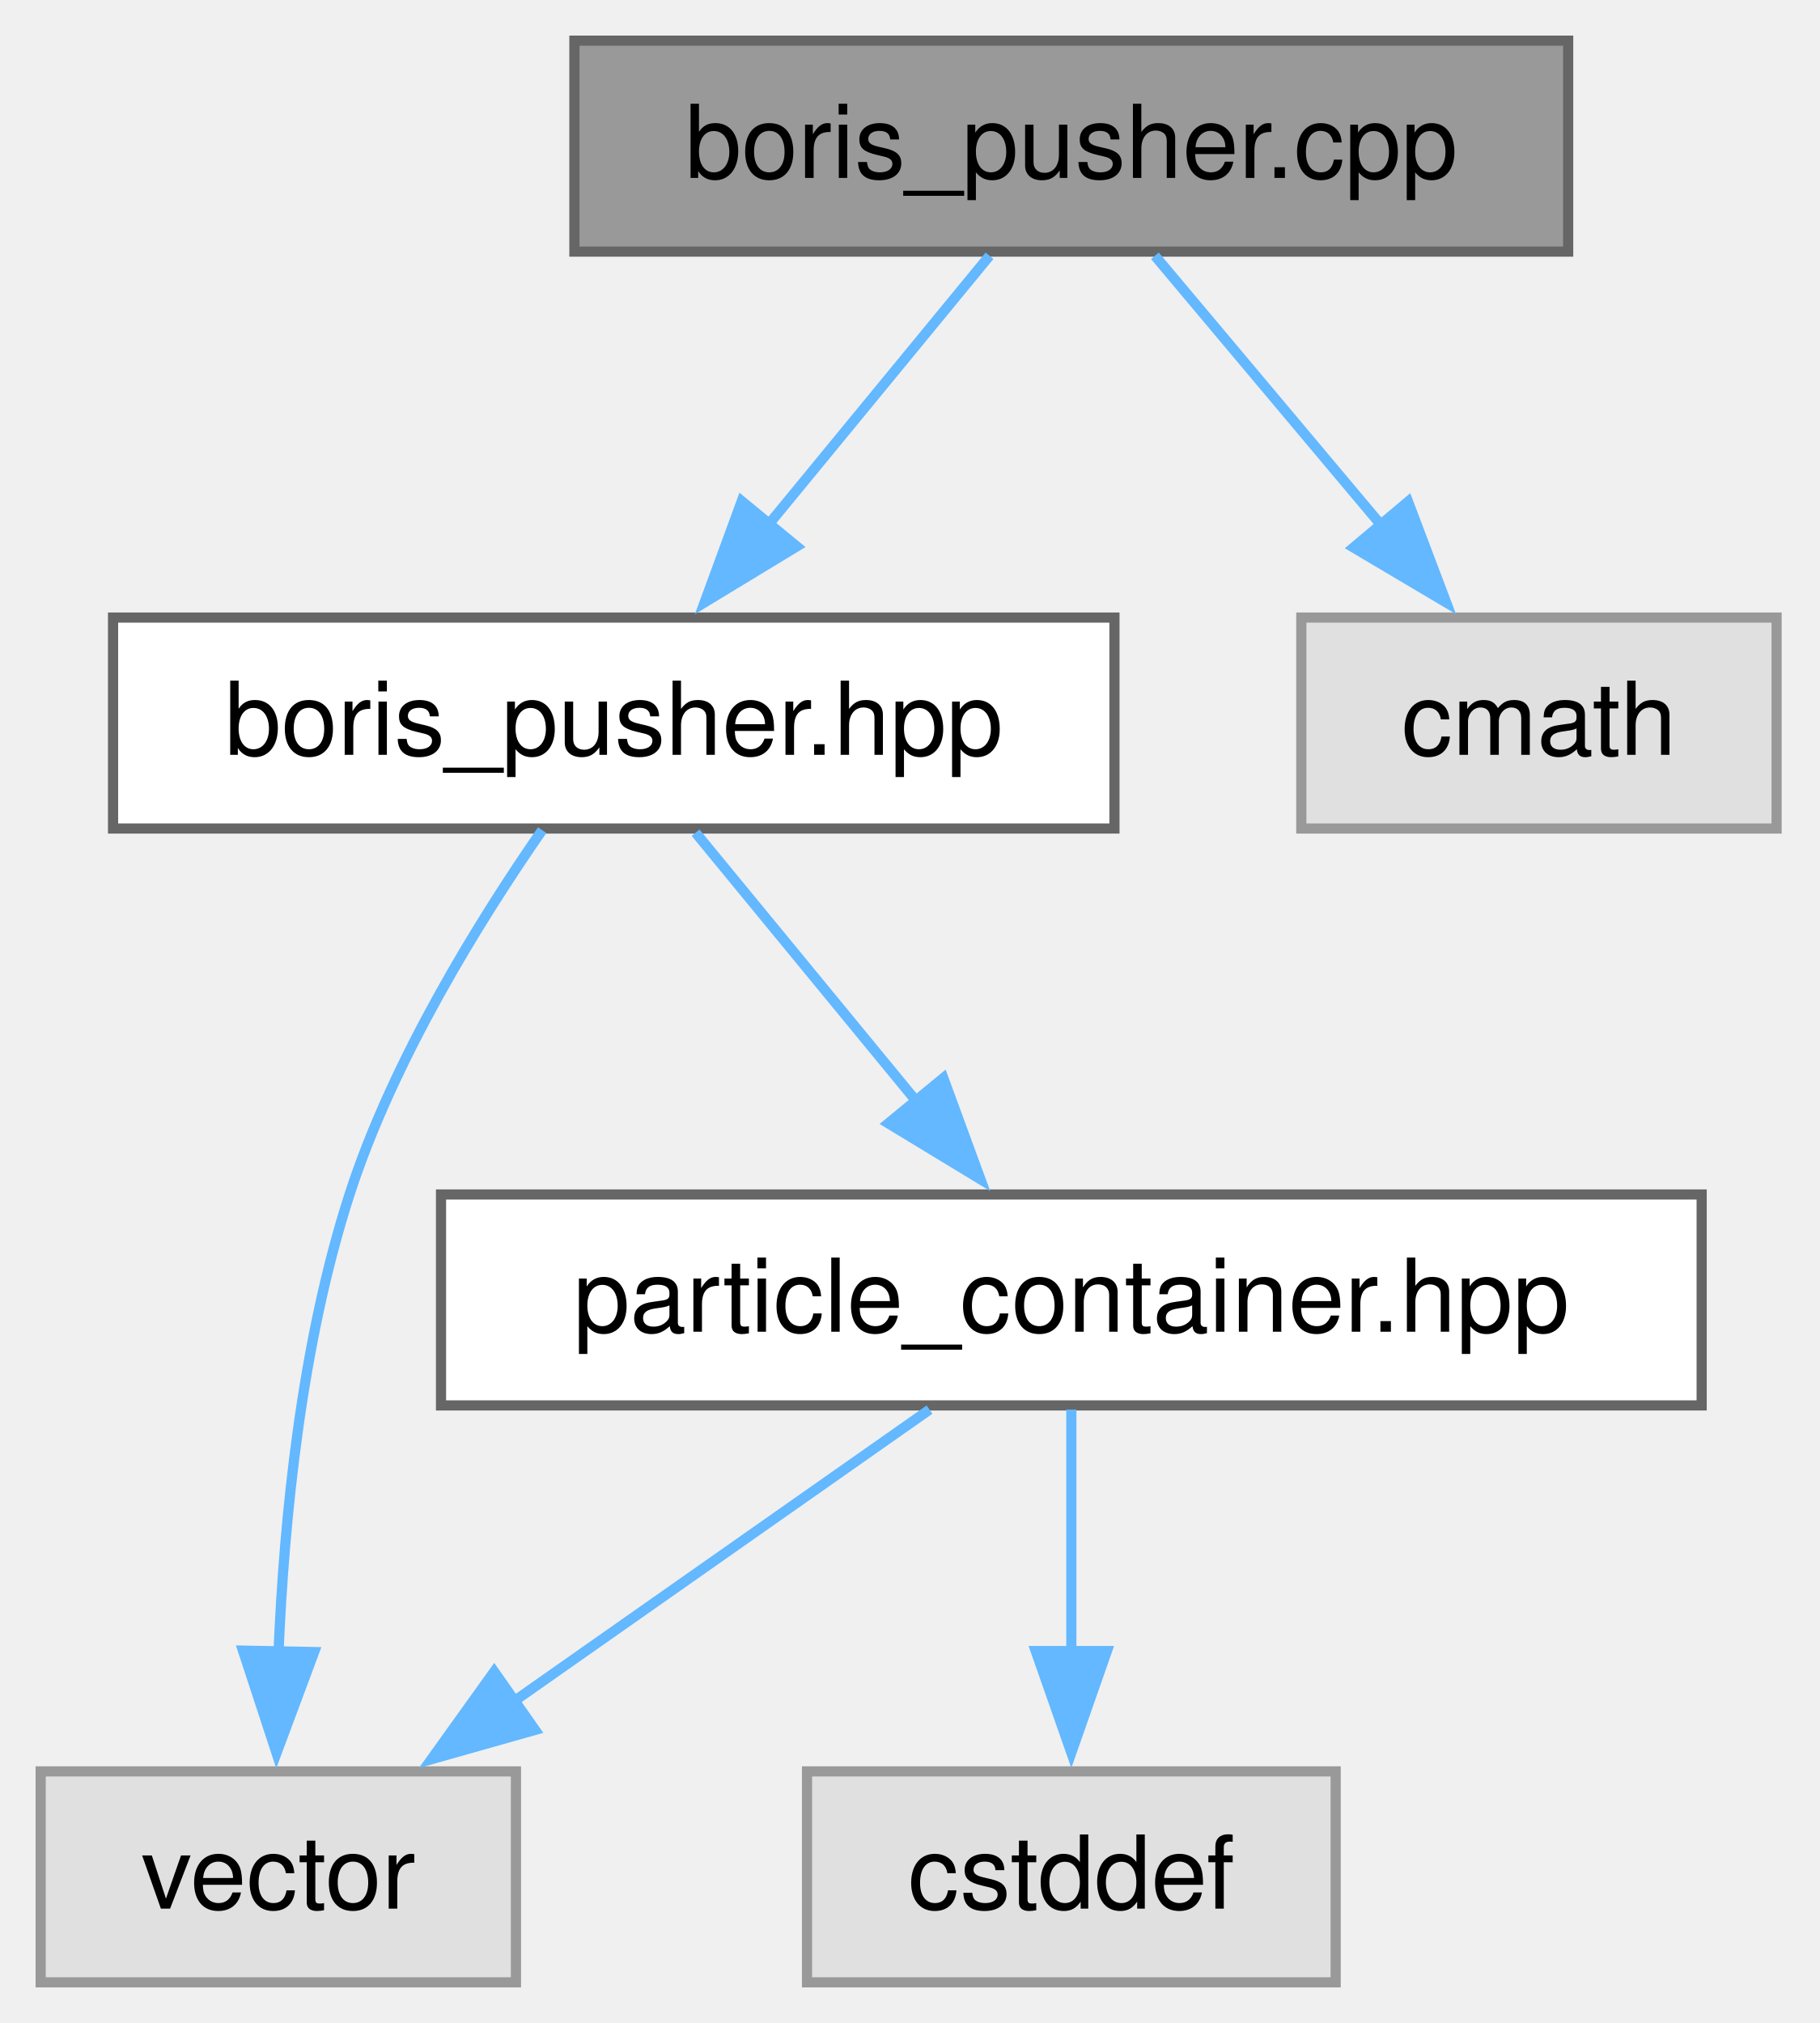
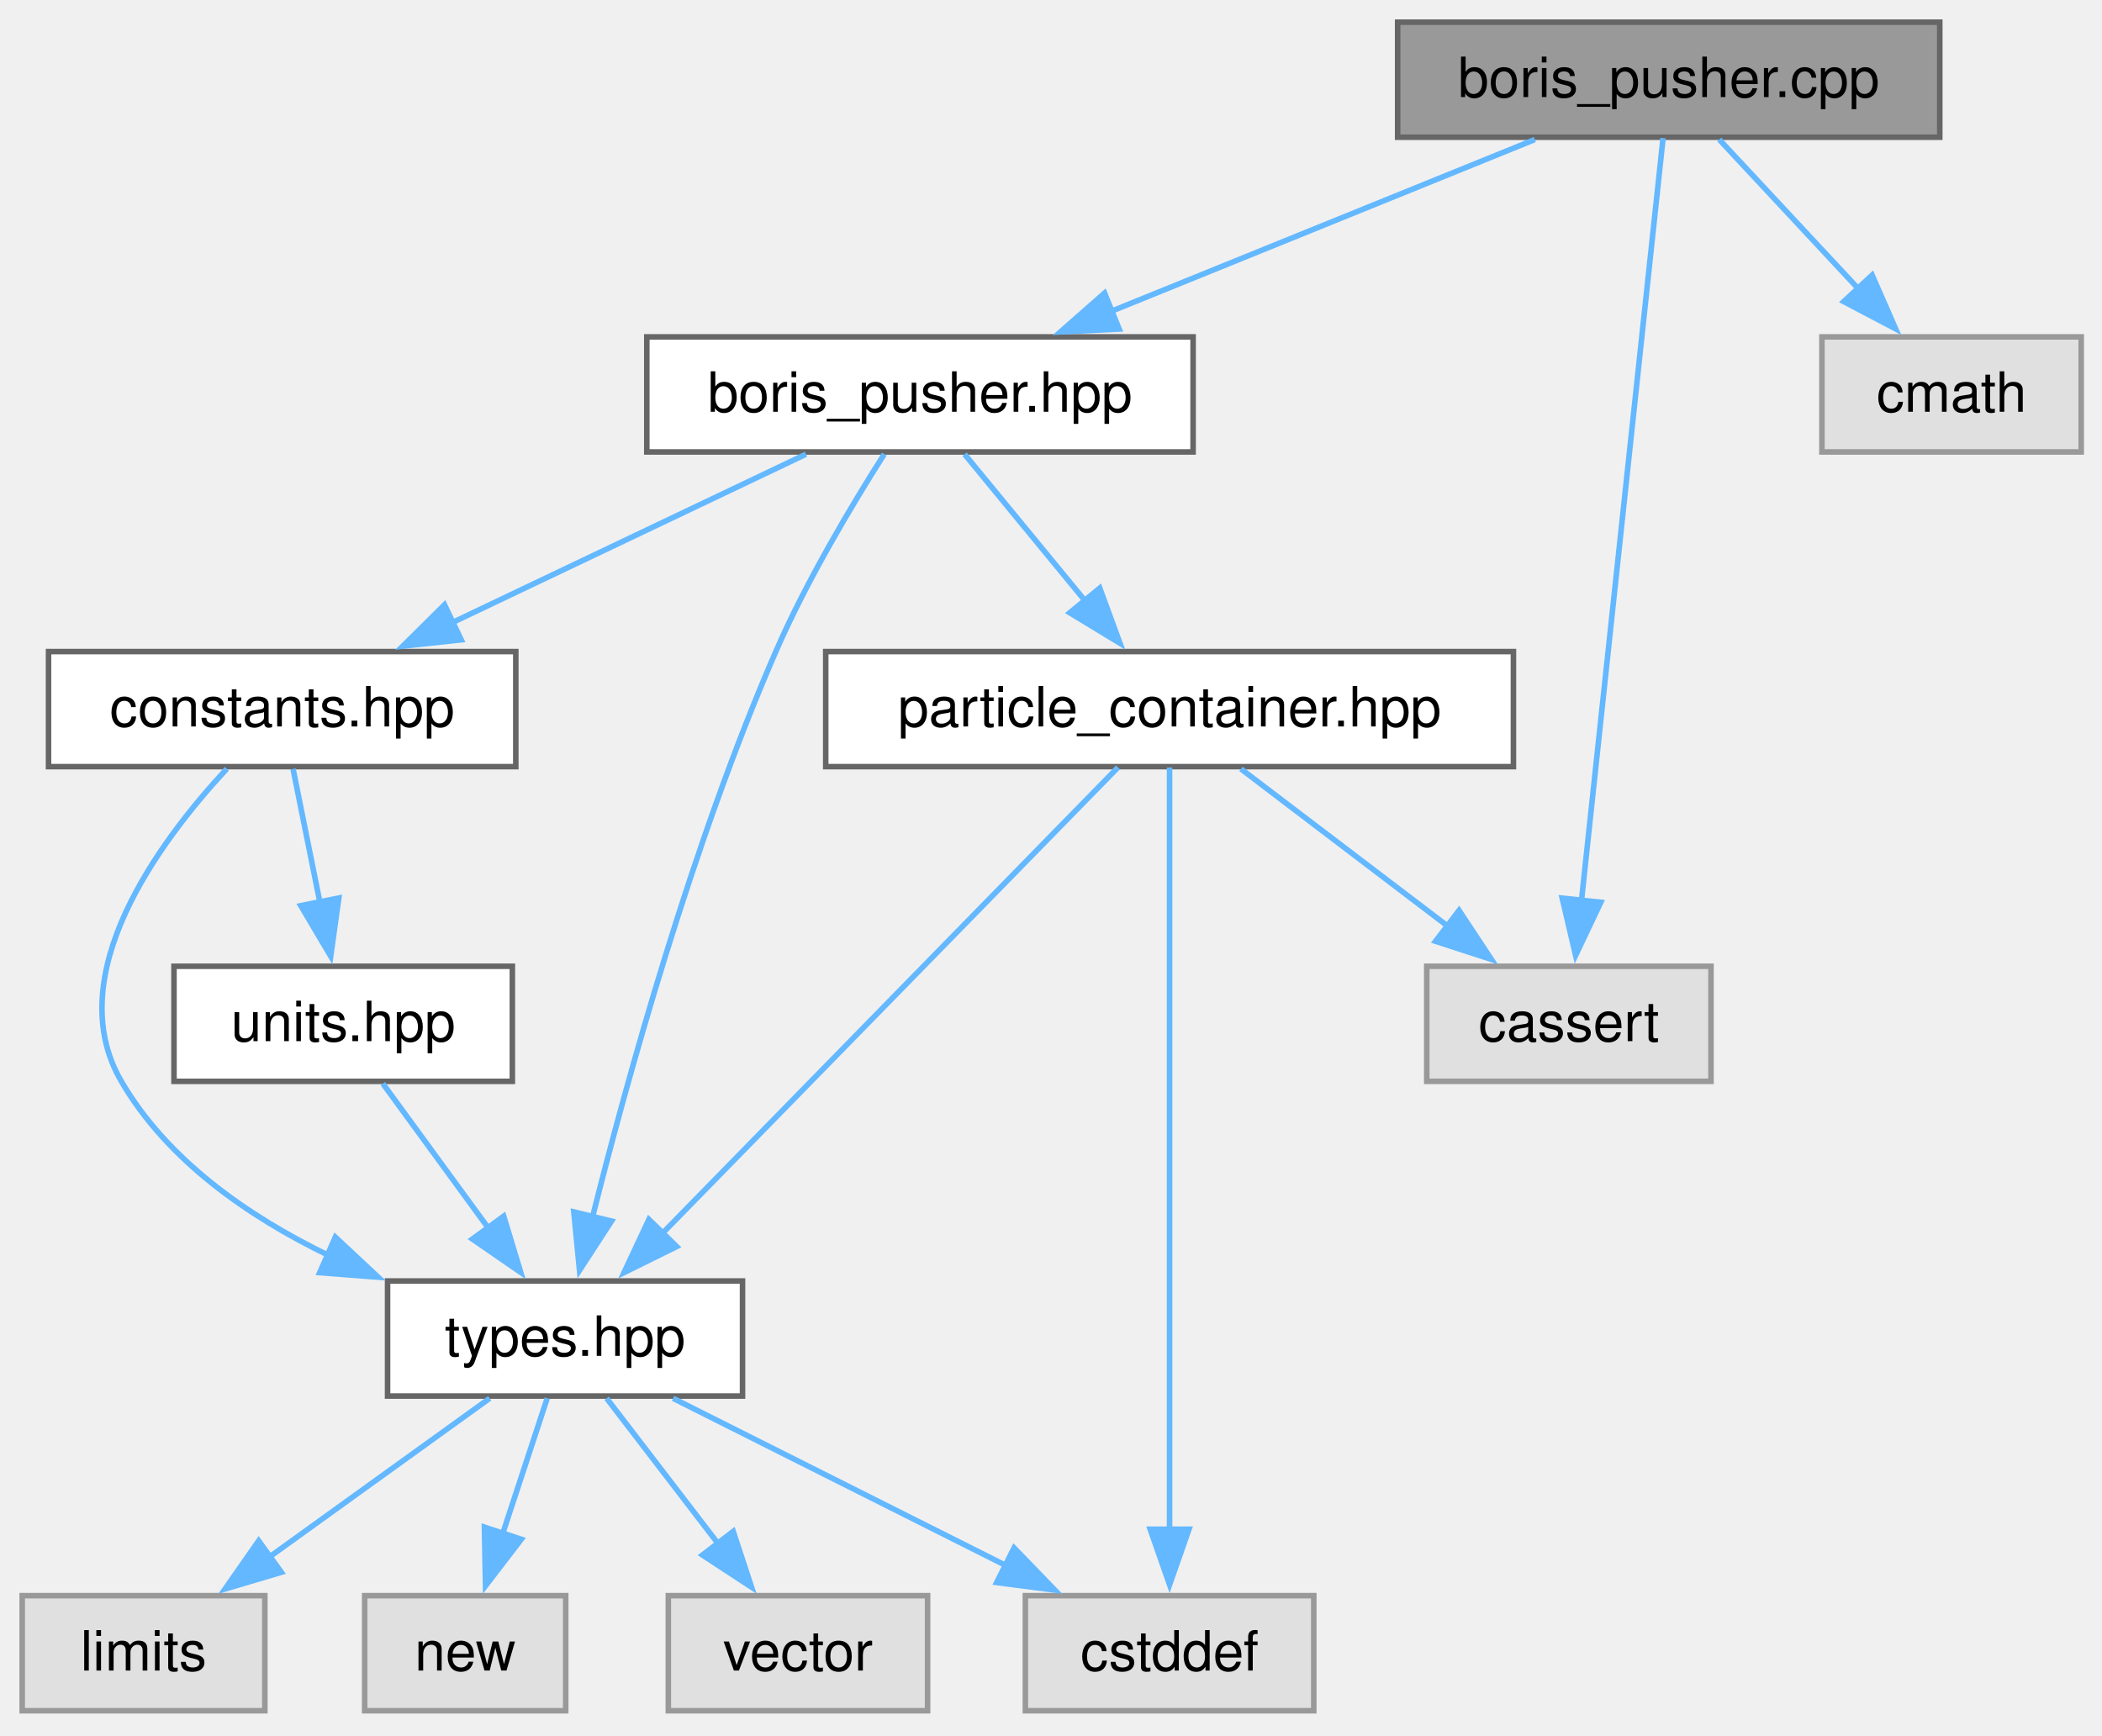
- <svg xmlns="http://www.w3.org/2000/svg" xmlns:xlink="http://www.w3.org/1999/xlink" width="179pt" height="199pt" viewBox="0.00 0.00 179.00 199.00">
-   <g id="graph0" class="graph" transform="scale(1 1) rotate(0) translate(4 195)">
+ <svg xmlns="http://www.w3.org/2000/svg" xmlns:xlink="http://www.w3.org/1999/xlink" width="379pt" height="313pt" viewBox="0.00 0.00 379.00 313.00">
+   <g id="graph0" class="graph" transform="scale(1 1) rotate(0) translate(4 308.5)">
    <g id="Node000001" class="node">
      <g id="a_Node000001">
        <a xlink:title=" ">
-           <polygon fill="#999999" stroke="#666666" points="150.25,-191 52.5,-191 52.5,-170.25 150.25,-170.25 150.25,-191" />
-           <text xml:space="preserve" text-anchor="middle" x="101.38" y="-177.5" font-family="Helvetica,sans-Serif" font-size="10.00">boris_pusher.cpp</text>
+           <polygon fill="#999999" stroke="#666666" points="345.75,-304.5 248,-304.5 248,-283.75 345.75,-283.75 345.75,-304.5" />
+           <text xml:space="preserve" text-anchor="middle" x="296.88" y="-291" font-family="Helvetica,sans-Serif" font-size="10.00">boris_pusher.cpp</text>
        </a>
      </g>
    </g>
    <g id="Node000002" class="node">
      <g id="a_Node000002">
-         <a xlink:href="boris__pusher_8hpp.html" target="_top" xlink:title=" ">
-           <polygon fill="white" stroke="#666666" points="105.62,-134.25 7.12,-134.25 7.12,-113.5 105.62,-113.5 105.62,-134.25" />
-           <text xml:space="preserve" text-anchor="middle" x="56.38" y="-120.75" font-family="Helvetica,sans-Serif" font-size="10.00">boris_pusher.hpp</text>
+         <a xlink:href="boris__pusher_8hpp.html" target="_top" xlink:title="Релятивистский толкатель частиц по схеме Бориса и баллистический дрейф для SoA-контейнера.">
+           <polygon fill="white" stroke="#666666" points="211.12,-247.75 112.62,-247.75 112.62,-227 211.12,-227 211.12,-247.75" />
+           <text xml:space="preserve" text-anchor="middle" x="161.88" y="-234.25" font-family="Helvetica,sans-Serif" font-size="10.00">boris_pusher.hpp</text>
        </a>
      </g>
    </g>
    <g id="edge1_Node000001_Node000002" class="edge">
      <g id="a_edge1_Node000001_Node000002">
        <a xlink:title=" ">
-           <path fill="none" stroke="#63b8ff" d="M93.33,-169.84C87.31,-162.52 78.91,-152.29 71.63,-143.44" />
-           <polygon fill="#63b8ff" stroke="#63b8ff" points="74.37,-141.25 65.31,-135.75 68.96,-145.7 74.37,-141.25" />
+           <path fill="none" stroke="#63b8ff" d="M272.74,-283.34C251.43,-274.69 220.12,-262 196.21,-252.3" />
+           <polygon fill="#63b8ff" stroke="#63b8ff" points="197.79,-249.16 187.2,-248.65 195.16,-255.65 197.79,-249.16" />
+         </a>
+       </g>
+     </g>
+     <g id="Node000011" class="node">
+       <g id="a_Node000011">
+         <a xlink:title=" ">
+           <polygon fill="#e0e0e0" stroke="#999999" points="304.5,-134.25 253.25,-134.25 253.25,-113.5 304.5,-113.5 304.5,-134.25" />
+           <text xml:space="preserve" text-anchor="middle" x="278.88" y="-120.75" font-family="Helvetica,sans-Serif" font-size="10.00">cassert</text>
+         </a>
+       </g>
+     </g>
+     <g id="edge15_Node000001_Node000011" class="edge">
+       <g id="a_edge15_Node000001_Node000011">
+         <a xlink:title=" ">
+           <path fill="none" stroke="#63b8ff" d="M295.86,-283.6C293.03,-257.23 285.07,-182.83 281.14,-146.03" />
+           <polygon fill="#63b8ff" stroke="#63b8ff" points="284.63,-145.79 280.09,-136.22 277.67,-146.54 284.63,-145.79" />
+         </a>
+       </g>
+     </g>
+     <g id="Node000012" class="node">
+       <g id="a_Node000012">
+         <a xlink:title=" ">
+           <polygon fill="#e0e0e0" stroke="#999999" points="371.25,-247.75 324.5,-247.75 324.5,-227 371.25,-227 371.25,-247.75" />
+           <text xml:space="preserve" text-anchor="middle" x="347.88" y="-234.25" font-family="Helvetica,sans-Serif" font-size="10.00">cmath</text>
+         </a>
+       </g>
+     </g>
+     <g id="edge16_Node000001_Node000012" class="edge">
+       <g id="a_edge16_Node000001_Node000012">
+         <a xlink:title=" ">
+           <path fill="none" stroke="#63b8ff" d="M305.99,-283.34C312.96,-275.86 322.74,-265.36 331.11,-256.38" />
+           <polygon fill="#63b8ff" stroke="#63b8ff" points="333.55,-258.89 337.8,-249.19 328.43,-254.12 333.55,-258.89" />
+         </a>
+       </g>
+     </g>
+     <g id="Node000003" class="node">
+       <g id="a_Node000003">
+         <a xlink:href="constants_8hpp.html" target="_top" xlink:title="Математические и фундаментальные физические константы PIC-солвера.">
+           <polygon fill="white" stroke="#666666" points="89,-191 4.75,-191 4.75,-170.25 89,-170.25 89,-191" />
+           <text xml:space="preserve" text-anchor="middle" x="46.88" y="-177.5" font-family="Helvetica,sans-Serif" font-size="10.00">constants.hpp</text>
+         </a>
+       </g>
+     </g>
+     <g id="edge2_Node000002_Node000003" class="edge">
+       <g id="a_edge2_Node000002_Node000003">
+         <a xlink:title=" ">
+           <path fill="none" stroke="#63b8ff" d="M141.32,-226.59C123.57,-218.14 97.69,-205.82 77.51,-196.21" />
+           <polygon fill="#63b8ff" stroke="#63b8ff" points="79.16,-193.12 68.62,-191.98 76.15,-199.44 79.16,-193.12" />
+         </a>
+       </g>
+     </g>
+     <g id="Node000004" class="node">
+       <g id="a_Node000004">
+         <a xlink:href="types_8hpp.html" target="_top" xlink:title=" ">
+           <polygon fill="white" stroke="#666666" points="129.88,-77.5 65.88,-77.5 65.88,-56.75 129.88,-56.75 129.88,-77.5" />
+           <text xml:space="preserve" text-anchor="middle" x="97.88" y="-64" font-family="Helvetica,sans-Serif" font-size="10.00">types.hpp</text>
+         </a>
+       </g>
+     </g>
+     <g id="edge14_Node000002_Node000004" class="edge">
+       <g id="a_edge14_Node000002_Node000004">
+         <a xlink:title=" ">
+           <path fill="none" stroke="#63b8ff" d="M155.44,-226.61C149.73,-217.64 141.45,-203.82 135.88,-191 120.79,-156.31 109.03,-113.74 102.8,-88.89" />
+           <polygon fill="#63b8ff" stroke="#63b8ff" points="106.26,-88.3 100.49,-79.42 99.46,-89.96 106.26,-88.3" />
+         </a>
+       </g>
+     </g>
+     <g id="Node000010" class="node">
+       <g id="a_Node000010">
+         <a xlink:href="particle__container_8hpp.html" target="_top" xlink:title="Хранилище макрочастиц в формате Struct of Arrays (SoA) с выравниванием по кэш-линиям.">
+           <polygon fill="white" stroke="#666666" points="268.88,-191 144.88,-191 144.88,-170.25 268.88,-170.25 268.88,-191" />
+           <text xml:space="preserve" text-anchor="middle" x="206.88" y="-177.5" font-family="Helvetica,sans-Serif" font-size="10.00">particle_container.hpp</text>
+         </a>
+       </g>
+     </g>
+     <g id="edge10_Node000002_Node000010" class="edge">
+       <g id="a_edge10_Node000002_Node000010">
+         <a xlink:title=" ">
+           <path fill="none" stroke="#63b8ff" d="M169.92,-226.59C175.94,-219.27 184.34,-209.04 191.62,-200.19" />
+           <polygon fill="#63b8ff" stroke="#63b8ff" points="194.29,-202.45 197.94,-192.5 188.88,-198 194.29,-202.45" />
+         </a>
+       </g>
+     </g>
+     <g id="edge3_Node000003_Node000004" class="edge">
+       <g id="a_edge3_Node000003_Node000004">
+         <a xlink:title=" ">
+           <path fill="none" stroke="#63b8ff" d="M36.9,-169.87C24.64,-156.67 6.77,-132.56 17.88,-113.5 26.15,-99.29 40.72,-89.17 55.18,-82.15" />
+           <polygon fill="#63b8ff" stroke="#63b8ff" points="56.46,-85.41 64.2,-78.18 53.64,-79 56.46,-85.41" />
+         </a>
+       </g>
+     </g>
+     <g id="Node000009" class="node">
+       <g id="a_Node000009">
+         <a xlink:href="units_8hpp.html" target="_top" xlink:title="Система единиц измерения в стиле Geant4 для конфигурации и диагностики PIC-солвера.">
+           <polygon fill="white" stroke="#666666" points="88.38,-134.25 27.37,-134.25 27.37,-113.5 88.38,-113.5 88.38,-134.25" />
+           <text xml:space="preserve" text-anchor="middle" x="57.88" y="-120.75" font-family="Helvetica,sans-Serif" font-size="10.00">units.hpp</text>
+         </a>
+       </g>
+     </g>
+     <g id="edge8_Node000003_Node000009" class="edge">
+       <g id="a_edge8_Node000003_Node000009">
+         <a xlink:title=" ">
+           <path fill="none" stroke="#63b8ff" d="M48.84,-169.84C50.19,-163.14 52.02,-154.01 53.69,-145.73" />
+           <polygon fill="#63b8ff" stroke="#63b8ff" points="57.09,-146.56 55.63,-136.06 50.23,-145.18 57.09,-146.56" />
+         </a>
+       </g>
+     </g>
+     <g id="Node000005" class="node">
+       <g id="a_Node000005">
+         <a xlink:title=" ">
+           <polygon fill="#e0e0e0" stroke="#999999" points="232.88,-20.75 180.88,-20.75 180.88,0 232.88,0 232.88,-20.75" />
+           <text xml:space="preserve" text-anchor="middle" x="206.88" y="-7.25" font-family="Helvetica,sans-Serif" font-size="10.00">cstddef</text>
+         </a>
+       </g>
+     </g>
+     <g id="edge4_Node000004_Node000005" class="edge">
+       <g id="a_edge4_Node000004_Node000005">
+         <a xlink:title=" ">
+           <path fill="none" stroke="#63b8ff" d="M117.36,-56.34C134.02,-47.97 158.26,-35.79 177.31,-26.22" />
+           <polygon fill="#63b8ff" stroke="#63b8ff" points="178.84,-29.37 186.2,-21.76 175.7,-23.12 178.84,-29.37" />
        </a>
      </g>
    </g>
    <g id="Node000006" class="node">
      <g id="a_Node000006">
        <a xlink:title=" ">
-           <polygon fill="#e0e0e0" stroke="#999999" points="170.75,-134.25 124,-134.25 124,-113.5 170.75,-113.5 170.75,-134.25" />
-           <text xml:space="preserve" text-anchor="middle" x="147.38" y="-120.75" font-family="Helvetica,sans-Serif" font-size="10.00">cmath</text>
-         </a>
-       </g>
-     </g>
-     <g id="edge6_Node000001_Node000006" class="edge">
-       <g id="a_edge6_Node000001_Node000006">
-         <a xlink:title=" ">
-           <path fill="none" stroke="#63b8ff" d="M109.6,-169.84C115.81,-162.44 124.52,-152.07 132.01,-143.16" />
-           <polygon fill="#63b8ff" stroke="#63b8ff" points="134.5,-145.65 138.25,-135.74 129.14,-141.14 134.5,-145.65" />
-         </a>
-       </g>
-     </g>
-     <g id="Node000003" class="node">
-       <g id="a_Node000003">
-         <a xlink:href="particle__container_8hpp.html" target="_top" xlink:title=" ">
-           <polygon fill="white" stroke="#666666" points="163.38,-77.5 39.38,-77.5 39.38,-56.75 163.38,-56.75 163.38,-77.5" />
-           <text xml:space="preserve" text-anchor="middle" x="101.38" y="-64" font-family="Helvetica,sans-Serif" font-size="10.00">particle_container.hpp</text>
-         </a>
-       </g>
-     </g>
-     <g id="edge2_Node000002_Node000003" class="edge">
-       <g id="a_edge2_Node000002_Node000003">
-         <a xlink:title=" ">
-           <path fill="none" stroke="#63b8ff" d="M64.42,-113.09C70.44,-105.77 78.84,-95.54 86.12,-86.69" />
-           <polygon fill="#63b8ff" stroke="#63b8ff" points="88.79,-88.95 92.44,-79 83.38,-84.5 88.79,-88.95" />
-         </a>
-       </g>
-     </g>
-     <g id="Node000004" class="node">
-       <g id="a_Node000004">
-         <a xlink:title=" ">
-           <polygon fill="#e0e0e0" stroke="#999999" points="46.75,-20.75 0,-20.75 0,0 46.75,0 46.75,-20.75" />
-           <text xml:space="preserve" text-anchor="middle" x="23.38" y="-7.25" font-family="Helvetica,sans-Serif" font-size="10.00">vector</text>
-         </a>
-       </g>
-     </g>
-     <g id="edge5_Node000002_Node000004" class="edge">
-       <g id="a_edge5_Node000002_Node000004">
-         <a xlink:title=" ">
-           <path fill="none" stroke="#63b8ff" d="M49.33,-113.34C43.21,-104.52 34.68,-90.8 30.38,-77.5 25.64,-62.85 23.93,-45.52 23.39,-32.27" />
-           <polygon fill="#63b8ff" stroke="#63b8ff" points="26.9,-32.49 23.2,-22.56 19.9,-32.63 26.9,-32.49" />
-         </a>
-       </g>
-     </g>
-     <g id="edge3_Node000003_Node000004" class="edge">
-       <g id="a_edge3_Node000003_Node000004">
-         <a xlink:title=" ">
-           <path fill="none" stroke="#63b8ff" d="M87.43,-56.34C76.01,-48.32 59.61,-36.81 46.26,-27.44" />
-           <polygon fill="#63b8ff" stroke="#63b8ff" points="48.63,-24.83 38.44,-21.95 44.61,-30.56 48.63,-24.83" />
-         </a>
-       </g>
-     </g>
-     <g id="Node000005" class="node">
-       <g id="a_Node000005">
-         <a xlink:title=" ">
-           <polygon fill="#e0e0e0" stroke="#999999" points="127.38,-20.75 75.38,-20.75 75.38,0 127.38,0 127.38,-20.75" />
-           <text xml:space="preserve" text-anchor="middle" x="101.38" y="-7.25" font-family="Helvetica,sans-Serif" font-size="10.00">cstddef</text>
-         </a>
-       </g>
-     </g>
-     <g id="edge4_Node000003_Node000005" class="edge">
-       <g id="a_edge4_Node000003_Node000005">
-         <a xlink:title=" ">
-           <path fill="none" stroke="#63b8ff" d="M101.38,-56.34C101.38,-49.72 101.38,-40.72 101.38,-32.52" />
-           <polygon fill="#63b8ff" stroke="#63b8ff" points="104.88,-32.59 101.38,-22.59 97.88,-32.59 104.88,-32.59" />
+           <polygon fill="#e0e0e0" stroke="#999999" points="43.75,-20.75 0,-20.75 0,0 43.75,0 43.75,-20.75" />
+           <text xml:space="preserve" text-anchor="middle" x="21.88" y="-7.25" font-family="Helvetica,sans-Serif" font-size="10.00">limits</text>
+         </a>
+       </g>
+     </g>
+     <g id="edge5_Node000004_Node000006" class="edge">
+       <g id="a_edge5_Node000004_Node000006">
+         <a xlink:title=" ">
+           <path fill="none" stroke="#63b8ff" d="M84.29,-56.34C73.26,-48.4 57.49,-37.03 44.55,-27.71" />
+           <polygon fill="#63b8ff" stroke="#63b8ff" points="46.73,-24.97 36.57,-21.96 42.64,-30.65 46.73,-24.97" />
+         </a>
+       </g>
+     </g>
+     <g id="Node000007" class="node">
+       <g id="a_Node000007">
+         <a xlink:title=" ">
+           <polygon fill="#e0e0e0" stroke="#999999" points="98,-20.75 61.75,-20.75 61.75,0 98,0 98,-20.75" />
+           <text xml:space="preserve" text-anchor="middle" x="79.88" y="-7.25" font-family="Helvetica,sans-Serif" font-size="10.00">new</text>
+         </a>
+       </g>
+     </g>
+     <g id="edge6_Node000004_Node000007" class="edge">
+       <g id="a_edge6_Node000004_Node000007">
+         <a xlink:title=" ">
+           <path fill="none" stroke="#63b8ff" d="M94.66,-56.34C92.43,-49.56 89.38,-40.3 86.64,-31.94" />
+           <polygon fill="#63b8ff" stroke="#63b8ff" points="89.99,-30.92 83.54,-22.52 83.34,-33.11 89.99,-30.92" />
+         </a>
+       </g>
+     </g>
+     <g id="Node000008" class="node">
+       <g id="a_Node000008">
+         <a xlink:title=" ">
+           <polygon fill="#e0e0e0" stroke="#999999" points="163.25,-20.75 116.5,-20.75 116.5,0 163.25,0 163.25,-20.75" />
+           <text xml:space="preserve" text-anchor="middle" x="139.88" y="-7.25" font-family="Helvetica,sans-Serif" font-size="10.00">vector</text>
+         </a>
+       </g>
+     </g>
+     <g id="edge7_Node000004_Node000008" class="edge">
+       <g id="a_edge7_Node000004_Node000008">
+         <a xlink:title=" ">
+           <path fill="none" stroke="#63b8ff" d="M105.38,-56.34C111,-49.02 118.84,-38.79 125.63,-29.94" />
+           <polygon fill="#63b8ff" stroke="#63b8ff" points="128.2,-32.34 131.51,-22.28 122.65,-28.08 128.2,-32.34" />
+         </a>
+       </g>
+     </g>
+     <g id="edge9_Node000009_Node000004" class="edge">
+       <g id="a_edge9_Node000009_Node000004">
+         <a xlink:title=" ">
+           <path fill="none" stroke="#63b8ff" d="M65.03,-113.09C70.32,-105.85 77.69,-95.76 84.1,-86.97" />
+           <polygon fill="#63b8ff" stroke="#63b8ff" points="86.82,-89.19 89.89,-79.05 81.17,-85.06 86.82,-89.19" />
+         </a>
+       </g>
+     </g>
+     <g id="edge11_Node000010_Node000004" class="edge">
+       <g id="a_edge11_Node000010_Node000004">
+         <a xlink:title=" ">
+           <path fill="none" stroke="#63b8ff" d="M197.58,-170.12C179.33,-151.45 138.56,-109.74 115.2,-85.85" />
+           <polygon fill="#63b8ff" stroke="#63b8ff" points="118.01,-83.71 108.51,-79.01 113,-88.6 118.01,-83.71" />
+         </a>
+       </g>
+     </g>
+     <g id="edge13_Node000010_Node000005" class="edge">
+       <g id="a_edge13_Node000010_Node000005">
+         <a xlink:title=" ">
+           <path fill="none" stroke="#63b8ff" d="M206.88,-170.1C206.88,-143.73 206.88,-69.33 206.88,-32.53" />
+           <polygon fill="#63b8ff" stroke="#63b8ff" points="210.38,-32.73 206.88,-22.73 203.38,-32.73 210.38,-32.73" />
+         </a>
+       </g>
+     </g>
+     <g id="edge12_Node000010_Node000011" class="edge">
+       <g id="a_edge12_Node000010_Node000011">
+         <a xlink:title=" ">
+           <path fill="none" stroke="#63b8ff" d="M219.75,-169.84C230.09,-161.97 244.84,-150.75 257.03,-141.49" />
+           <polygon fill="#63b8ff" stroke="#63b8ff" points="259.07,-144.33 264.91,-135.49 254.83,-138.76 259.07,-144.33" />
        </a>
      </g>
    </g>
  </g>
</svg>
